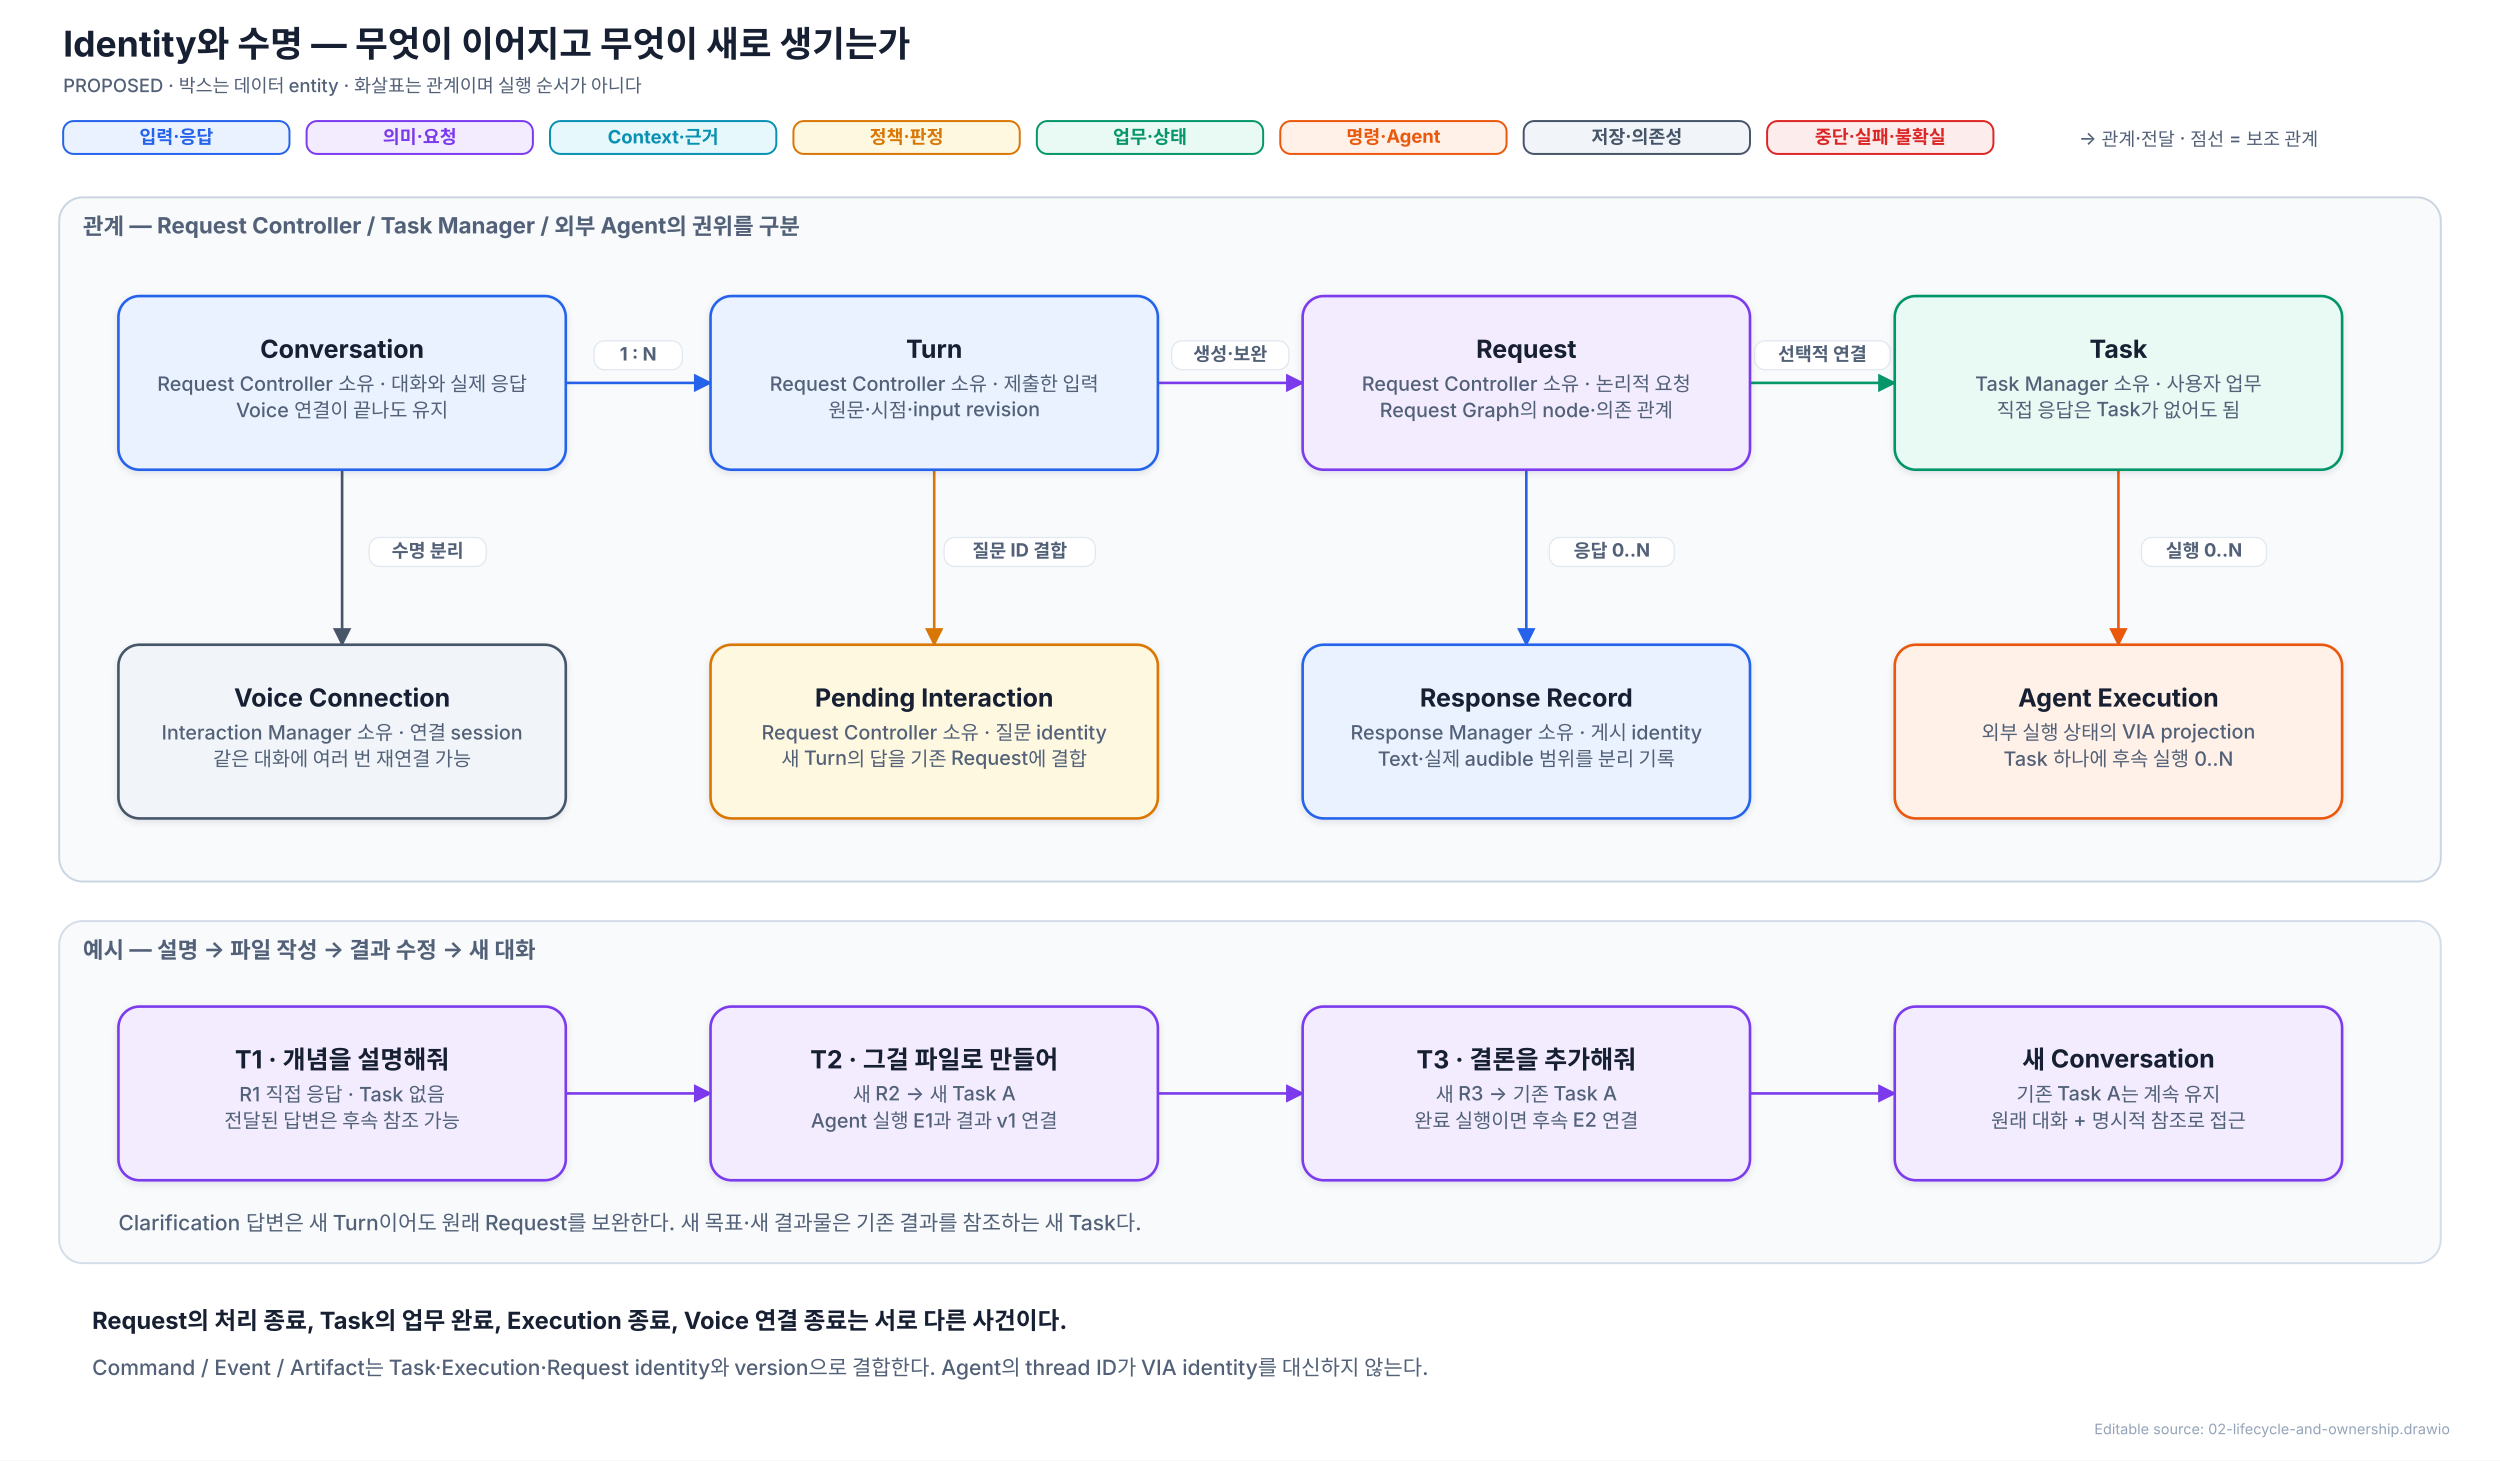
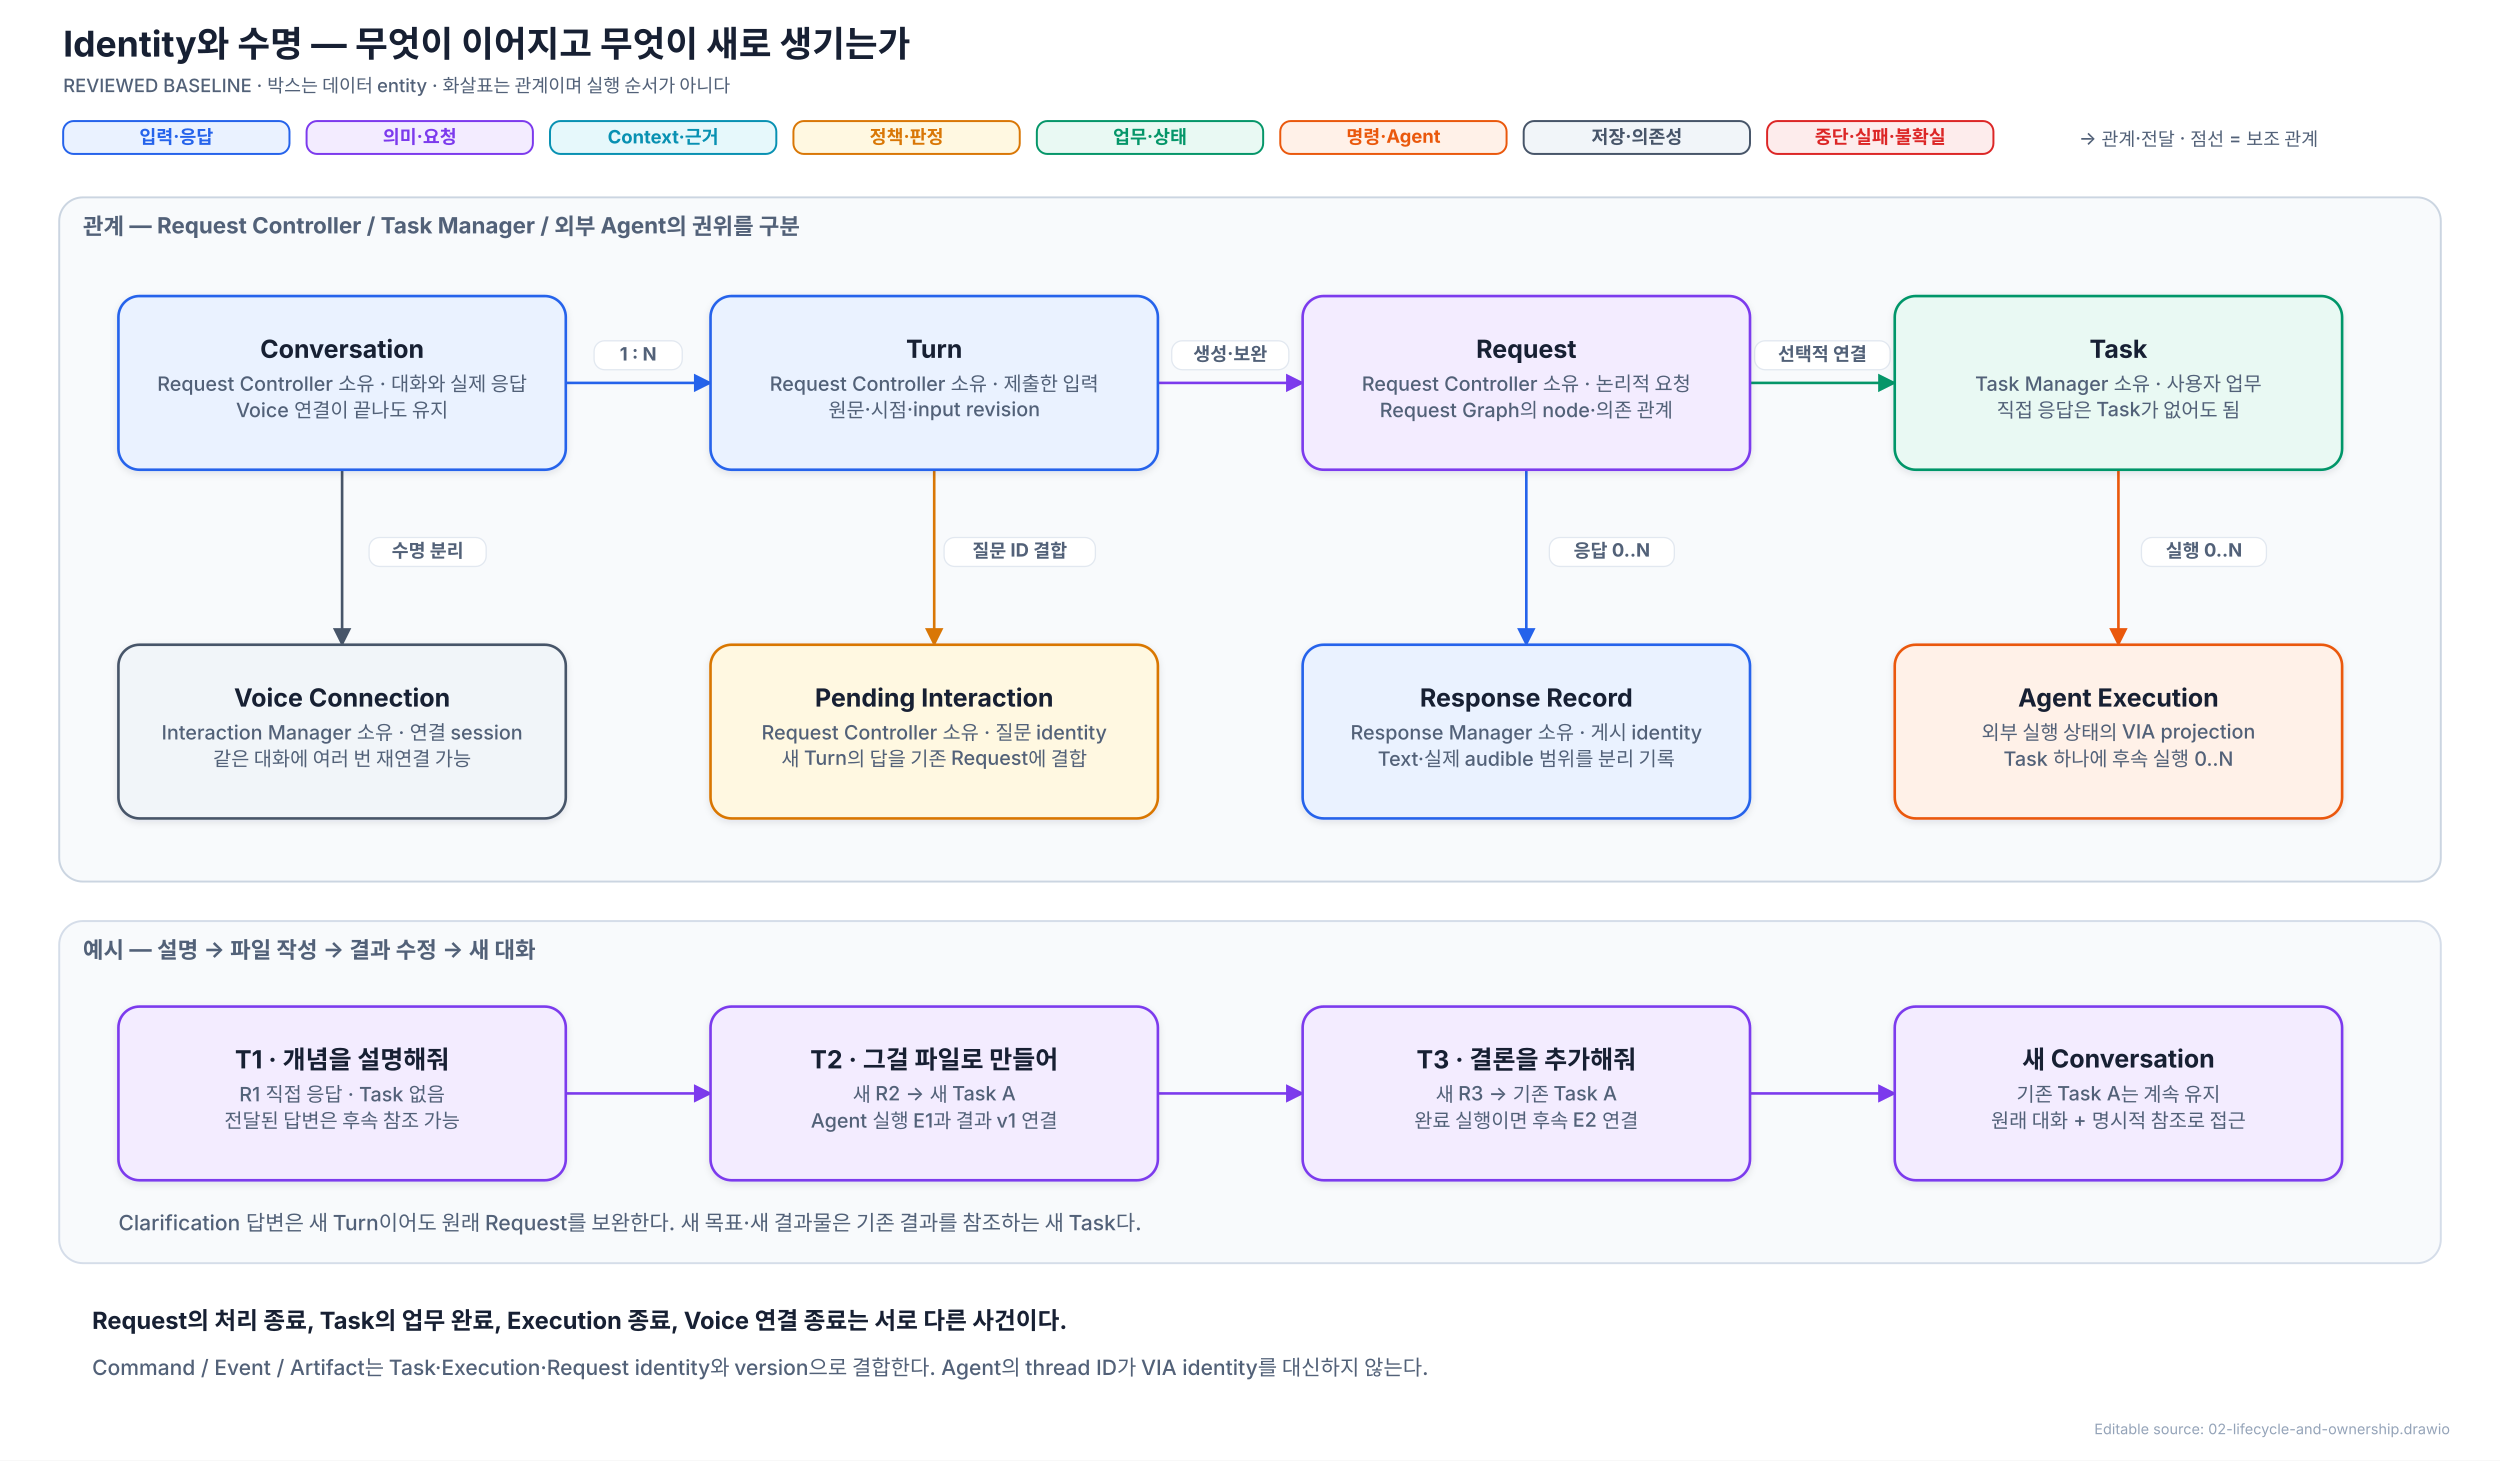
<svg xmlns="http://www.w3.org/2000/svg" width="1900" height="1110" viewBox="0 0 1900 1110" role="img" aria-labelledby="title desc">
  <defs>
    <marker id="arrow" viewBox="0 0 10 10" refX="9" refY="5" markerWidth="7" markerHeight="7" orient="auto-start-reverse">
      <path d="M 0 0 L 10 5 L 0 10 z" fill="#64748B" />
    </marker>
    <marker id="arrow-blue" viewBox="0 0 10 10" refX="9" refY="5" markerWidth="7" markerHeight="7" orient="auto-start-reverse">
      <path d="M 0 0 L 10 5 L 0 10 z" fill="#2563EB" />
    </marker>
    <marker id="arrow-cyan" viewBox="0 0 10 10" refX="9" refY="5" markerWidth="7" markerHeight="7" orient="auto-start-reverse">
      <path d="M 0 0 L 10 5 L 0 10 z" fill="#0891B2" />
    </marker>
    <marker id="arrow-purple" viewBox="0 0 10 10" refX="9" refY="5" markerWidth="7" markerHeight="7" orient="auto-start-reverse">
      <path d="M 0 0 L 10 5 L 0 10 z" fill="#7C3AED" />
    </marker>
    <marker id="arrow-green" viewBox="0 0 10 10" refX="9" refY="5" markerWidth="7" markerHeight="7" orient="auto-start-reverse">
      <path d="M 0 0 L 10 5 L 0 10 z" fill="#059669" />
    </marker>
    <marker id="arrow-orange" viewBox="0 0 10 10" refX="9" refY="5" markerWidth="7" markerHeight="7" orient="auto-start-reverse">
      <path d="M 0 0 L 10 5 L 0 10 z" fill="#EA580C" />
    </marker>
    <marker id="arrow-amber" viewBox="0 0 10 10" refX="9" refY="5" markerWidth="7" markerHeight="7" orient="auto-start-reverse">
      <path d="M 0 0 L 10 5 L 0 10 z" fill="#D97706" />
    </marker>
    <marker id="arrow-gray" viewBox="0 0 10 10" refX="9" refY="5" markerWidth="7" markerHeight="7" orient="auto-start-reverse">
      <path d="M 0 0 L 10 5 L 0 10 z" fill="#475569" />
    </marker>
    <marker id="arrow-red" viewBox="0 0 10 10" refX="9" refY="5" markerWidth="7" markerHeight="7" orient="auto-start-reverse">
      <path d="M 0 0 L 10 5 L 0 10 z" fill="#DC2626" />
    </marker>
    <filter id="shadow" x="-10%" y="-10%" width="120%" height="140%">
      <feDropShadow dx="0" dy="2" stdDeviation="3" flood-color="#0F172A" flood-opacity="0.10" />
    </filter>
  </defs>
  <rect width="1900" height="1110" fill="#FFFFFF" />
  <text x="48" y="43" font-family="Inter, Arial, sans-serif" font-size="27" font-weight="750" fill="#172033">Identity와 수명 — 무엇이 이어지고 무엇이 새로 생기는가</text>
-   <text x="48" y="70" font-family="Inter, Arial, sans-serif" font-size="14" font-weight="500" fill="#526178">PROPOSED · 박스는 데이터 entity · 화살표는 관계이며 실행 순서가 아니다</text>
+   <text x="48" y="70" font-family="Inter, Arial, sans-serif" font-size="14" font-weight="500" fill="#526178">REVIEWED BASELINE · 박스는 데이터 entity · 화살표는 관계이며 실행 순서가 아니다</text>
  <rect x="45" y="150" width="1810" height="520" rx="18" fill="#F8FAFC" stroke="#CBD5E1" stroke-width="1.5" />
  <text x="63" y="178" font-family="Inter, Arial, sans-serif" font-size="17" font-weight="750" fill="#526178">관계 — Request Controller / Task Manager / 외부 Agent의 권위를 구분</text>
  <rect x="45" y="700" width="1810" height="260" rx="18" fill="#F8FAFC" stroke="#D5DDE9" stroke-width="1.5" />
  <text x="63" y="728" font-family="Inter, Arial, sans-serif" font-size="17" font-weight="750" fill="#526178">예시 — 설명 → 파일 작성 → 결과 수정 → 새 대화</text>
  <polyline points="430,291.0 540,291.0" fill="none" stroke="#2563EB" stroke-width="2" stroke-linejoin="round" stroke-linecap="round" marker-end="url(#arrow-blue)" />
  <rect x="451.5" y="259.0" width="67" height="22" rx="8" fill="#FFFFFF" stroke="#E2E8F0" />
  <text x="485.0" y="274.0" text-anchor="middle" font-family="Inter, Arial, sans-serif" font-size="14" font-weight="650" fill="#526178">1 : N</text>
  <polyline points="880,291.0 990,291.0" fill="none" stroke="#7C3AED" stroke-width="2" stroke-linejoin="round" stroke-linecap="round" marker-end="url(#arrow-purple)" />
  <rect x="890.5" y="259.0" width="89" height="22" rx="8" fill="#FFFFFF" stroke="#E2E8F0" />
  <text x="935.0" y="274.0" text-anchor="middle" font-family="Inter, Arial, sans-serif" font-size="14" font-weight="650" fill="#526178">생성·보완</text>
  <polyline points="1330,291.0 1440,291.0" fill="none" stroke="#059669" stroke-width="2" stroke-linejoin="round" stroke-linecap="round" marker-end="url(#arrow-green)" />
  <rect x="1333.5" y="259.0" width="103" height="22" rx="8" fill="#FFFFFF" stroke="#E2E8F0" />
  <text x="1385.0" y="274.0" text-anchor="middle" font-family="Inter, Arial, sans-serif" font-size="14" font-weight="650" fill="#526178">선택적 연결</text>
  <polyline points="260.0,357 260.0,490" fill="none" stroke="#475569" stroke-width="2" stroke-linejoin="round" stroke-linecap="round" marker-end="url(#arrow-gray)" />
  <rect x="280.5" y="408.5" width="89" height="22" rx="8" fill="#FFFFFF" stroke="#E2E8F0" />
  <text x="325.0" y="423.5" text-anchor="middle" font-family="Inter, Arial, sans-serif" font-size="14" font-weight="650" fill="#526178">수명 분리</text>
  <polyline points="710.0,357 710.0,490" fill="none" stroke="#D97706" stroke-width="2" stroke-linejoin="round" stroke-linecap="round" marker-end="url(#arrow-amber)" />
  <rect x="717.5" y="408.5" width="115" height="22" rx="8" fill="#FFFFFF" stroke="#E2E8F0" />
  <text x="775.0" y="423.5" text-anchor="middle" font-family="Inter, Arial, sans-serif" font-size="14" font-weight="650" fill="#526178">질문 ID 결합</text>
  <polyline points="1160.0,357 1160.0,490" fill="none" stroke="#2563EB" stroke-width="2" stroke-linejoin="round" stroke-linecap="round" marker-end="url(#arrow-blue)" />
  <rect x="1177.5" y="408.5" width="95" height="22" rx="8" fill="#FFFFFF" stroke="#E2E8F0" />
  <text x="1225.0" y="423.5" text-anchor="middle" font-family="Inter, Arial, sans-serif" font-size="14" font-weight="650" fill="#526178">응답 0..N</text>
  <polyline points="1610.0,357 1610.0,490" fill="none" stroke="#EA580C" stroke-width="2" stroke-linejoin="round" stroke-linecap="round" marker-end="url(#arrow-orange)" />
  <rect x="1627.5" y="408.5" width="95" height="22" rx="8" fill="#FFFFFF" stroke="#E2E8F0" />
  <text x="1675.0" y="423.5" text-anchor="middle" font-family="Inter, Arial, sans-serif" font-size="14" font-weight="650" fill="#526178">실행 0..N</text>
  <polyline points="430,831.0 540,831.0" fill="none" stroke="#7C3AED" stroke-width="2" stroke-linejoin="round" stroke-linecap="round" marker-end="url(#arrow-purple)" />
  <polyline points="880,831.0 990,831.0" fill="none" stroke="#7C3AED" stroke-width="2" stroke-linejoin="round" stroke-linecap="round" marker-end="url(#arrow-purple)" />
  <polyline points="1330,831.0 1440,831.0" fill="none" stroke="#7C3AED" stroke-width="2" stroke-linejoin="round" stroke-linecap="round" marker-end="url(#arrow-purple)" />
  <rect x="90" y="225" width="340" height="132" rx="16" fill="#EAF2FF" stroke="#2563EB" stroke-width="2" filter="url(#shadow)" />
  <g font-family="Inter, Arial, sans-serif">
    <text x="260.0" y="272.0" text-anchor="middle" font-size="19" font-weight="700" fill="#172033">Conversation</text>
    <text x="260.0" y="297.0" text-anchor="middle" font-size="15" font-weight="500" fill="#526178">Request Controller 소유 · 대화와 실제 응답</text>
    <text x="260.0" y="317.0" text-anchor="middle" font-size="15" font-weight="500" fill="#526178">Voice 연결이 끝나도 유지</text>
  </g>
  <rect x="540" y="225" width="340" height="132" rx="16" fill="#EAF2FF" stroke="#2563EB" stroke-width="2" filter="url(#shadow)" />
  <g font-family="Inter, Arial, sans-serif">
    <text x="710.0" y="272.0" text-anchor="middle" font-size="19" font-weight="700" fill="#172033">Turn</text>
    <text x="710.0" y="297.0" text-anchor="middle" font-size="15" font-weight="500" fill="#526178">Request Controller 소유 · 제출한 입력</text>
    <text x="710.0" y="317.0" text-anchor="middle" font-size="15" font-weight="500" fill="#526178">원문·시점·input revision</text>
  </g>
  <rect x="990" y="225" width="340" height="132" rx="16" fill="#F3ECFF" stroke="#7C3AED" stroke-width="2" filter="url(#shadow)" />
  <g font-family="Inter, Arial, sans-serif">
    <text x="1160.0" y="272.0" text-anchor="middle" font-size="19" font-weight="700" fill="#172033">Request</text>
    <text x="1160.0" y="297.0" text-anchor="middle" font-size="15" font-weight="500" fill="#526178">Request Controller 소유 · 논리적 요청</text>
    <text x="1160.0" y="317.0" text-anchor="middle" font-size="15" font-weight="500" fill="#526178">Request Graph의 node·의존 관계</text>
  </g>
  <rect x="1440" y="225" width="340" height="132" rx="16" fill="#E9F9F3" stroke="#059669" stroke-width="2" filter="url(#shadow)" />
  <g font-family="Inter, Arial, sans-serif">
    <text x="1610.0" y="272.0" text-anchor="middle" font-size="19" font-weight="700" fill="#172033">Task</text>
    <text x="1610.0" y="297.0" text-anchor="middle" font-size="15" font-weight="500" fill="#526178">Task Manager 소유 · 사용자 업무</text>
    <text x="1610.0" y="317.0" text-anchor="middle" font-size="15" font-weight="500" fill="#526178">직접 응답은 Task가 없어도 됨</text>
  </g>
  <rect x="90" y="490" width="340" height="132" rx="16" fill="#F1F5F9" stroke="#475569" stroke-width="2" filter="url(#shadow)" />
  <g font-family="Inter, Arial, sans-serif">
    <text x="260.0" y="537.0" text-anchor="middle" font-size="19" font-weight="700" fill="#172033">Voice Connection</text>
    <text x="260.0" y="562.0" text-anchor="middle" font-size="15" font-weight="500" fill="#526178">Interaction Manager 소유 · 연결 session</text>
    <text x="260.0" y="582.0" text-anchor="middle" font-size="15" font-weight="500" fill="#526178">같은 대화에 여러 번 재연결 가능</text>
  </g>
  <rect x="540" y="490" width="340" height="132" rx="16" fill="#FFF8E1" stroke="#D97706" stroke-width="2" filter="url(#shadow)" />
  <g font-family="Inter, Arial, sans-serif">
    <text x="710.0" y="537.0" text-anchor="middle" font-size="19" font-weight="700" fill="#172033">Pending Interaction</text>
    <text x="710.0" y="562.0" text-anchor="middle" font-size="15" font-weight="500" fill="#526178">Request Controller 소유 · 질문 identity</text>
    <text x="710.0" y="582.0" text-anchor="middle" font-size="15" font-weight="500" fill="#526178">새 Turn의 답을 기존 Request에 결합</text>
  </g>
  <rect x="990" y="490" width="340" height="132" rx="16" fill="#EAF2FF" stroke="#2563EB" stroke-width="2" filter="url(#shadow)" />
  <g font-family="Inter, Arial, sans-serif">
    <text x="1160.0" y="537.0" text-anchor="middle" font-size="19" font-weight="700" fill="#172033">Response Record</text>
    <text x="1160.0" y="562.0" text-anchor="middle" font-size="15" font-weight="500" fill="#526178">Response Manager 소유 · 게시 identity</text>
    <text x="1160.0" y="582.0" text-anchor="middle" font-size="15" font-weight="500" fill="#526178">Text·실제 audible 범위를 분리 기록</text>
  </g>
  <rect x="1440" y="490" width="340" height="132" rx="16" fill="#FFF1E8" stroke="#EA580C" stroke-width="2" filter="url(#shadow)" />
  <g font-family="Inter, Arial, sans-serif">
    <text x="1610.0" y="537.0" text-anchor="middle" font-size="19" font-weight="700" fill="#172033">Agent Execution</text>
    <text x="1610.0" y="562.0" text-anchor="middle" font-size="15" font-weight="500" fill="#526178">외부 실행 상태의 VIA projection</text>
    <text x="1610.0" y="582.0" text-anchor="middle" font-size="15" font-weight="500" fill="#526178">Task 하나에 후속 실행 0..N</text>
  </g>
  <rect x="90" y="765" width="340" height="132" rx="16" fill="#F3ECFF" stroke="#7C3AED" stroke-width="2" filter="url(#shadow)" />
  <g font-family="Inter, Arial, sans-serif">
    <text x="260.0" y="812.0" text-anchor="middle" font-size="19" font-weight="700" fill="#172033">T1 · 개념을 설명해줘</text>
    <text x="260.0" y="837.0" text-anchor="middle" font-size="15" font-weight="500" fill="#526178">R1 직접 응답 · Task 없음</text>
    <text x="260.0" y="857.0" text-anchor="middle" font-size="15" font-weight="500" fill="#526178">전달된 답변은 후속 참조 가능</text>
  </g>
  <rect x="540" y="765" width="340" height="132" rx="16" fill="#F3ECFF" stroke="#7C3AED" stroke-width="2" filter="url(#shadow)" />
  <g font-family="Inter, Arial, sans-serif">
    <text x="710.0" y="812.0" text-anchor="middle" font-size="19" font-weight="700" fill="#172033">T2 · 그걸 파일로 만들어</text>
    <text x="710.0" y="837.0" text-anchor="middle" font-size="15" font-weight="500" fill="#526178">새 R2 → 새 Task A</text>
    <text x="710.0" y="857.0" text-anchor="middle" font-size="15" font-weight="500" fill="#526178">Agent 실행 E1과 결과 v1 연결</text>
  </g>
  <rect x="990" y="765" width="340" height="132" rx="16" fill="#F3ECFF" stroke="#7C3AED" stroke-width="2" filter="url(#shadow)" />
  <g font-family="Inter, Arial, sans-serif">
    <text x="1160.0" y="812.0" text-anchor="middle" font-size="19" font-weight="700" fill="#172033">T3 · 결론을 추가해줘</text>
    <text x="1160.0" y="837.0" text-anchor="middle" font-size="15" font-weight="500" fill="#526178">새 R3 → 기존 Task A</text>
    <text x="1160.0" y="857.0" text-anchor="middle" font-size="15" font-weight="500" fill="#526178">완료 실행이면 후속 E2 연결</text>
  </g>
  <rect x="1440" y="765" width="340" height="132" rx="16" fill="#F3ECFF" stroke="#7C3AED" stroke-width="2" filter="url(#shadow)" />
  <g font-family="Inter, Arial, sans-serif">
    <text x="1610.0" y="812.0" text-anchor="middle" font-size="19" font-weight="700" fill="#172033">새 Conversation</text>
    <text x="1610.0" y="837.0" text-anchor="middle" font-size="15" font-weight="500" fill="#526178">기존 Task A는 계속 유지</text>
    <text x="1610.0" y="857.0" text-anchor="middle" font-size="15" font-weight="500" fill="#526178">원래 대화 + 명시적 참조로 접근</text>
  </g>
  <text x="1580" y="110" text-anchor="start" font-family="Inter, Arial, sans-serif" font-size="14" font-weight="500" fill="#526178">→ 관계·전달  ·  점선 = 보조 관계</text>
  <text x="90" y="935" text-anchor="start" font-family="Inter, Arial, sans-serif" font-size="16" font-weight="500" fill="#526178">Clarification 답변은 새 Turn이어도 원래 Request를 보완한다. 새 목표·새 결과물은 기존 결과를 참조하는 새 Task다.</text>
  <text x="70" y="1010" text-anchor="start" font-family="Inter, Arial, sans-serif" font-size="18" font-weight="700" fill="#172033">Request의 처리 종료, Task의 업무 완료, Execution 종료, Voice 연결 종료는 서로 다른 사건이다.</text>
  <text x="70" y="1045" text-anchor="start" font-family="Inter, Arial, sans-serif" font-size="16" font-weight="500" fill="#526178">Command / Event / Artifact는 Task·Execution·Request identity와 version으로 결합한다. Agent의 thread ID가 VIA identity를 대신하지 않는다.</text>
  <rect x="48" y="92" width="172" height="25" rx="8" fill="#EAF2FF" stroke="#2563EB" stroke-width="1.5" />
  <text x="134.0" y="109" text-anchor="middle" font-family="Inter, Arial, sans-serif" font-size="14" font-weight="700" fill="#2563EB">입력·응답</text>
  <rect x="233" y="92" width="172" height="25" rx="8" fill="#F3ECFF" stroke="#7C3AED" stroke-width="1.5" />
  <text x="319.0" y="109" text-anchor="middle" font-family="Inter, Arial, sans-serif" font-size="14" font-weight="700" fill="#7C3AED">의미·요청</text>
  <rect x="418" y="92" width="172" height="25" rx="8" fill="#E6F8FB" stroke="#0891B2" stroke-width="1.5" />
  <text x="504.0" y="109" text-anchor="middle" font-family="Inter, Arial, sans-serif" font-size="14" font-weight="700" fill="#0891B2">Context·근거</text>
  <rect x="603" y="92" width="172" height="25" rx="8" fill="#FFF8E1" stroke="#D97706" stroke-width="1.5" />
  <text x="689.0" y="109" text-anchor="middle" font-family="Inter, Arial, sans-serif" font-size="14" font-weight="700" fill="#D97706">정책·판정</text>
  <rect x="788" y="92" width="172" height="25" rx="8" fill="#E9F9F3" stroke="#059669" stroke-width="1.5" />
  <text x="874.0" y="109" text-anchor="middle" font-family="Inter, Arial, sans-serif" font-size="14" font-weight="700" fill="#059669">업무·상태</text>
  <rect x="973" y="92" width="172" height="25" rx="8" fill="#FFF1E8" stroke="#EA580C" stroke-width="1.5" />
  <text x="1059.0" y="109" text-anchor="middle" font-family="Inter, Arial, sans-serif" font-size="14" font-weight="700" fill="#EA580C">명령·Agent</text>
  <rect x="1158" y="92" width="172" height="25" rx="8" fill="#F1F5F9" stroke="#475569" stroke-width="1.5" />
  <text x="1244.0" y="109" text-anchor="middle" font-family="Inter, Arial, sans-serif" font-size="14" font-weight="700" fill="#475569">저장·의존성</text>
  <rect x="1343" y="92" width="172" height="25" rx="8" fill="#FDECEC" stroke="#DC2626" stroke-width="1.5" />
  <text x="1429.0" y="109" text-anchor="middle" font-family="Inter, Arial, sans-serif" font-size="14" font-weight="700" fill="#DC2626">중단·실패·불확실</text>
  <text x="1862" y="1090" text-anchor="end" font-family="Inter, Arial, sans-serif" font-size="11" fill="#94A3B8">Editable source: 02-lifecycle-and-ownership.drawio</text>
</svg>
